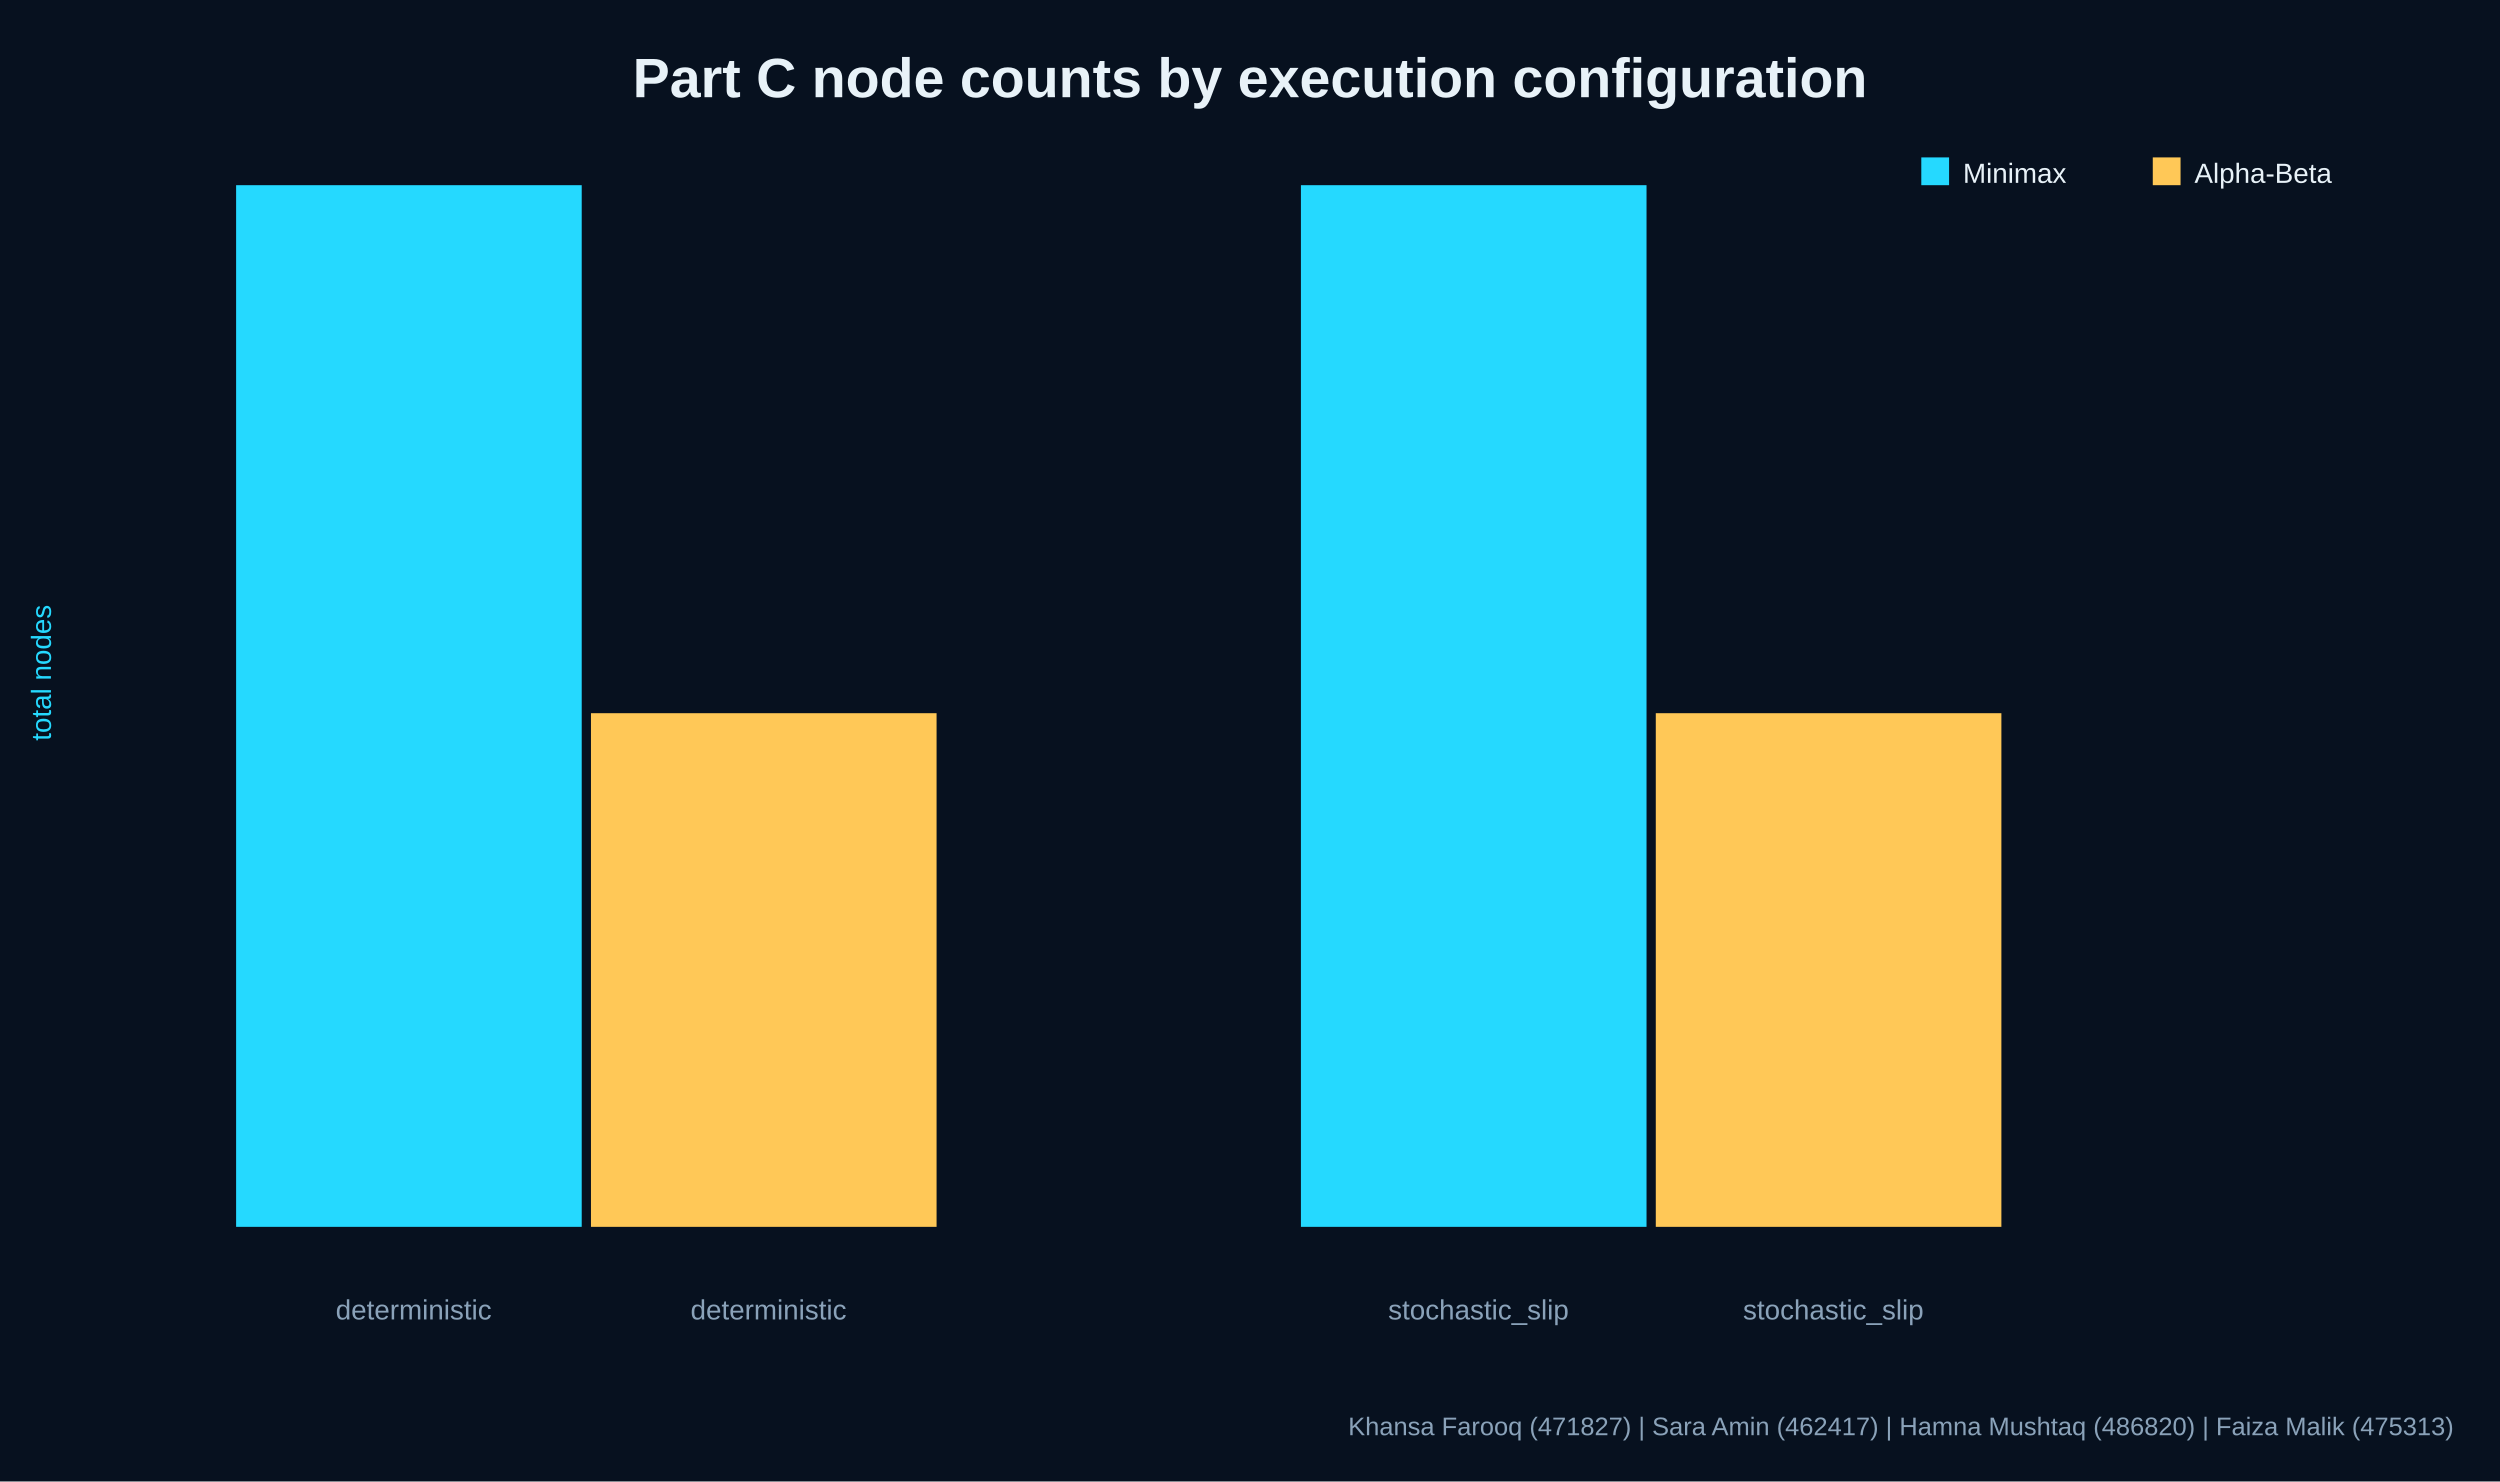
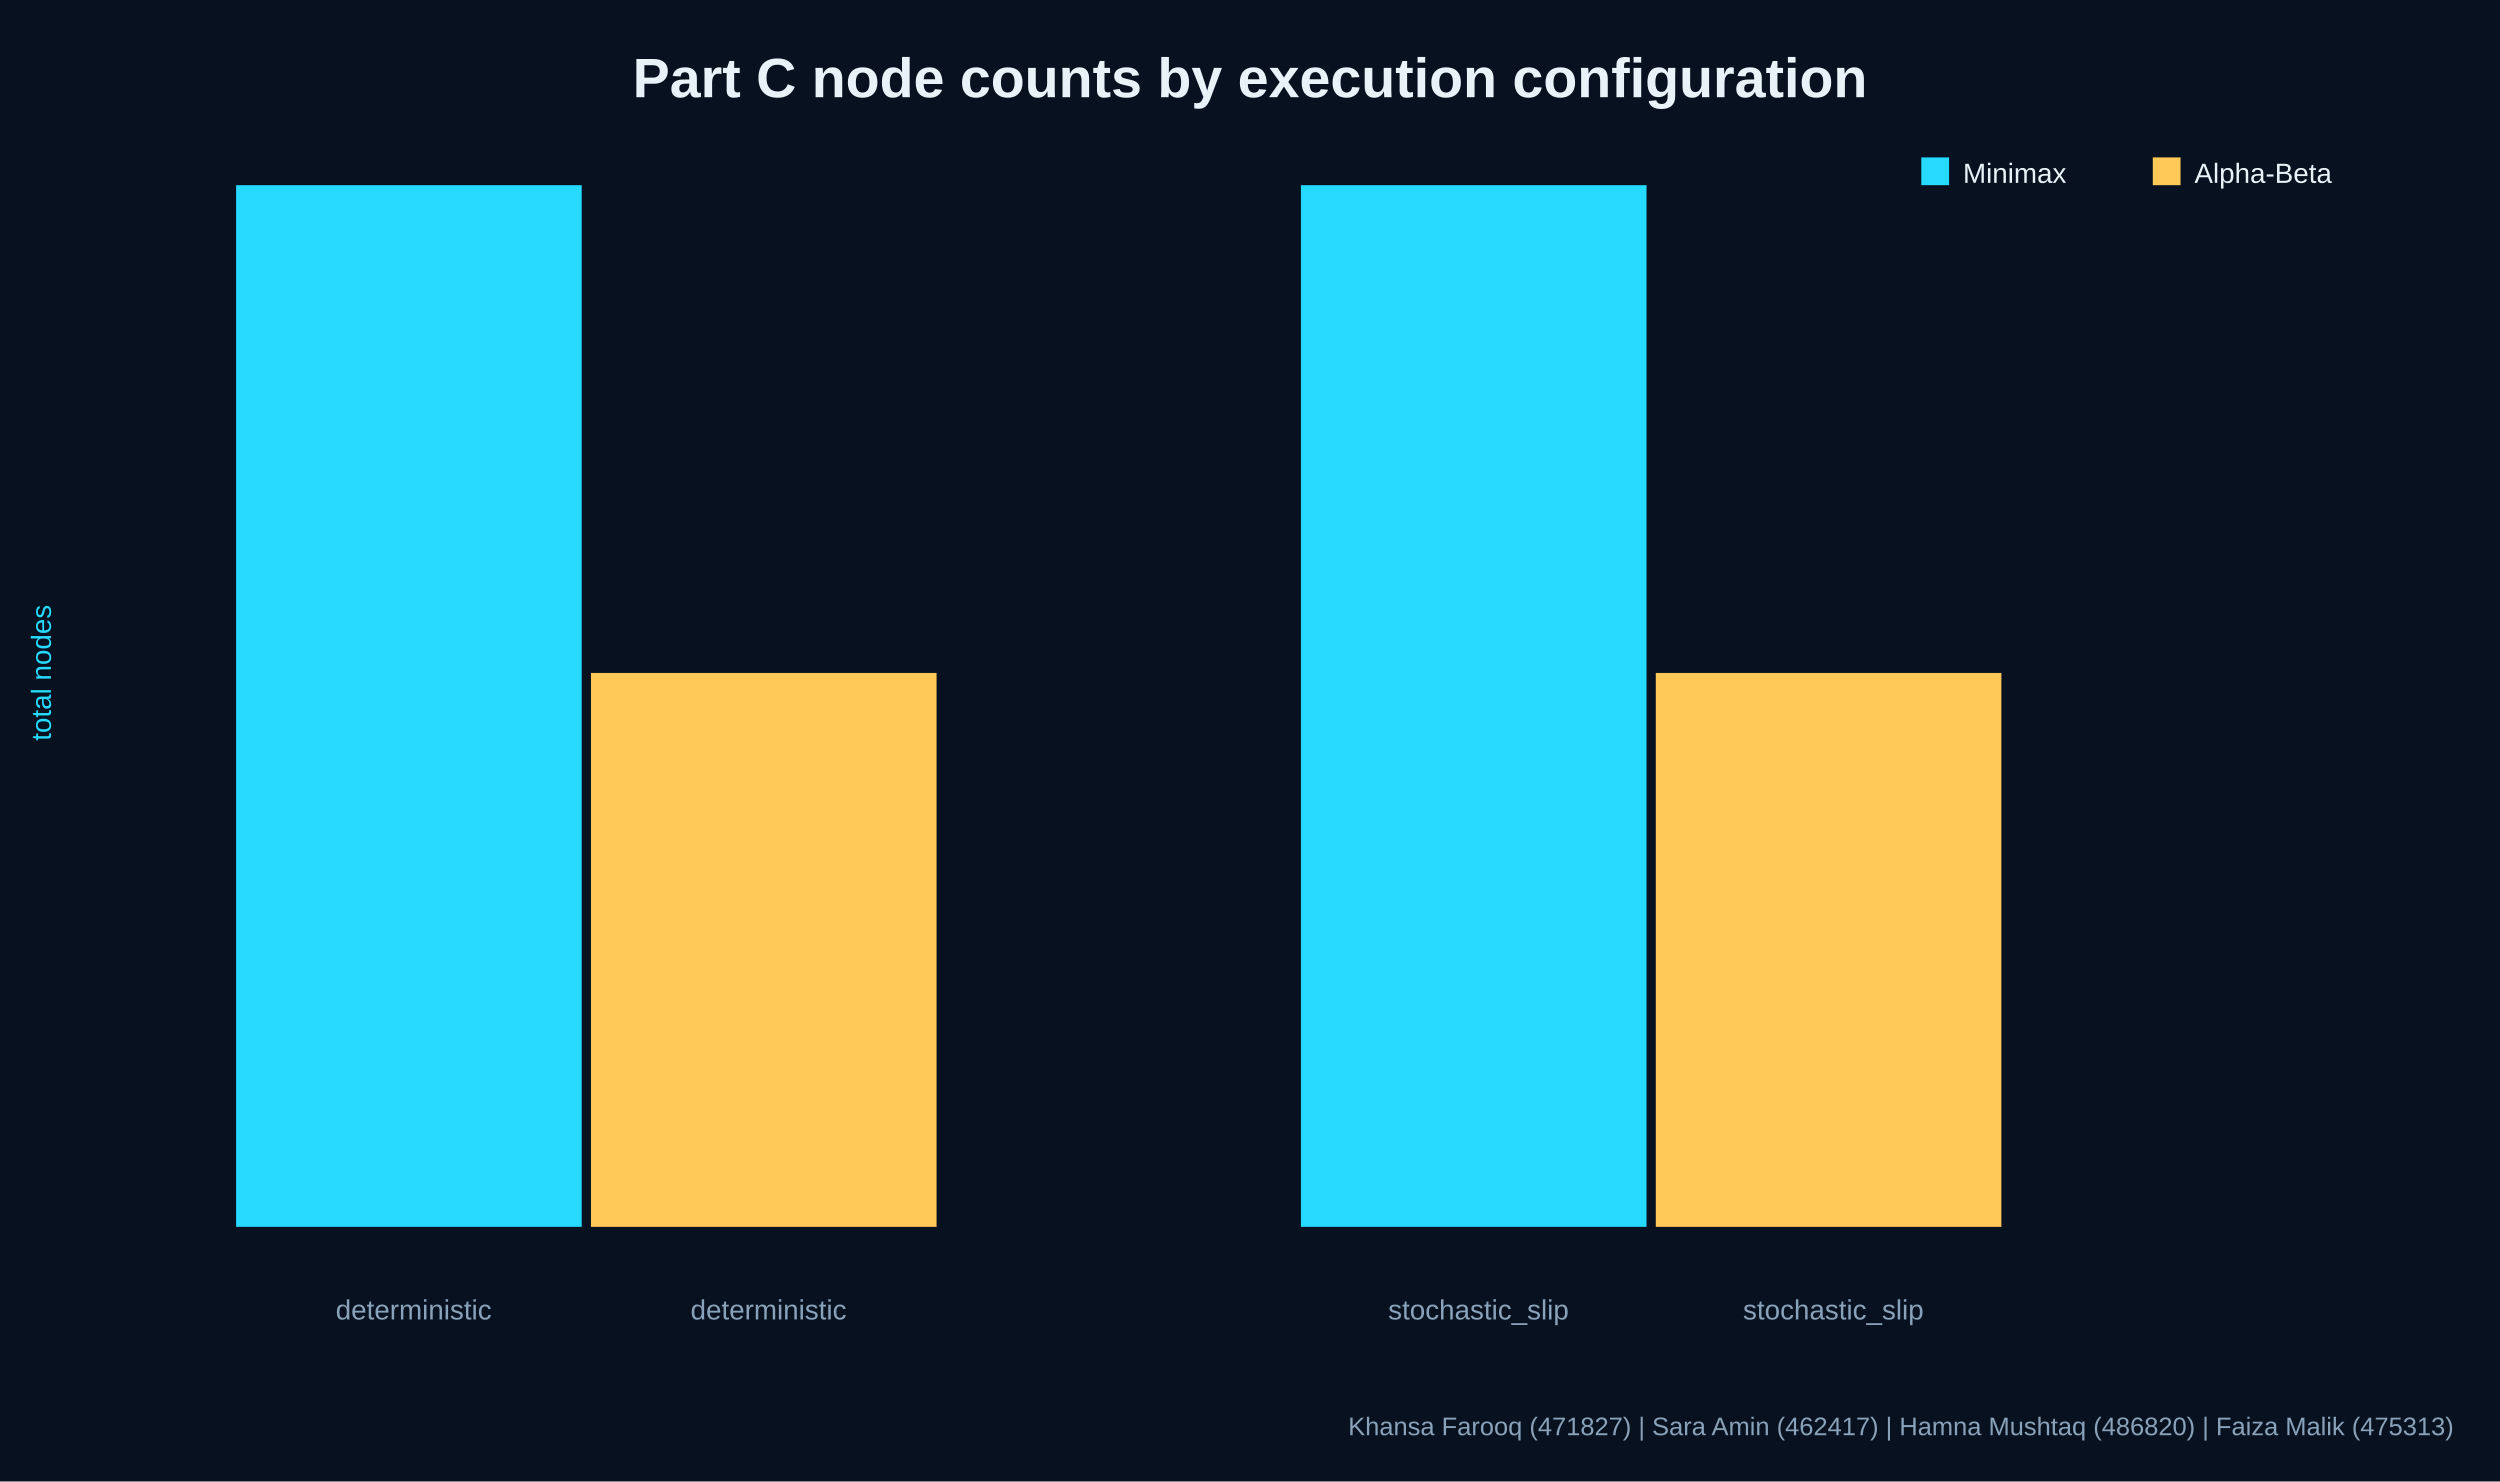
<svg xmlns="http://www.w3.org/2000/svg" width="1080" height="640">
  <rect width="100%" height="100%" fill="#07111f" />
  <text x="540.0" y="42" text-anchor="middle" fill="#e8f2f8" font-family="Arial" font-size="24" font-weight="bold">Part C node counts by execution configuration</text>
  <text x="22" y="320.0" fill="#25d9ff" transform="rotate(-90 22 320.0)" font-family="Arial">total nodes</text>
  <rect x="102.0" y="80.0" width="149.3" height="450.0" fill="#25d9ff" />
  <text x="178.7" y="570" text-anchor="middle" fill="#8aa2b9" font-family="Arial" font-size="12">deterministic</text>
-   <rect x="255.3" y="308.1" width="149.3" height="221.9" fill="#ffc857" />
+   <rect x="255.3" y="290.7" width="149.3" height="239.3" fill="#ffc857" />
  <text x="332.0" y="570" text-anchor="middle" fill="#8aa2b9" font-family="Arial" font-size="12">deterministic</text>
  <rect x="562.0" y="80.0" width="149.3" height="450.0" fill="#25d9ff" />
  <text x="638.7" y="570" text-anchor="middle" fill="#8aa2b9" font-family="Arial" font-size="12">stochastic_slip</text>
-   <rect x="715.3" y="308.1" width="149.3" height="221.9" fill="#ffc857" />
+   <rect x="715.3" y="290.7" width="149.3" height="239.3" fill="#ffc857" />
  <text x="792.0" y="570" text-anchor="middle" fill="#8aa2b9" font-family="Arial" font-size="12">stochastic_slip</text>
  <rect x="830" y="68" width="12" height="12" fill="#25d9ff" />
  <text x="848" y="79" fill="#e8f2f8" font-family="Arial" font-size="12">Minimax</text>
  <rect x="930" y="68" width="12" height="12" fill="#ffc857" />
  <text x="948" y="79" fill="#e8f2f8" font-family="Arial" font-size="12">Alpha-Beta</text>
  <text x="1060" y="620" text-anchor="end" fill="#8aa2b9" font-family="Arial" font-size="11">Khansa Farooq (471827) | Sara Amin (462417) | Hamna Mushtaq (486820) | Faiza Malik (475313)</text>
</svg>
